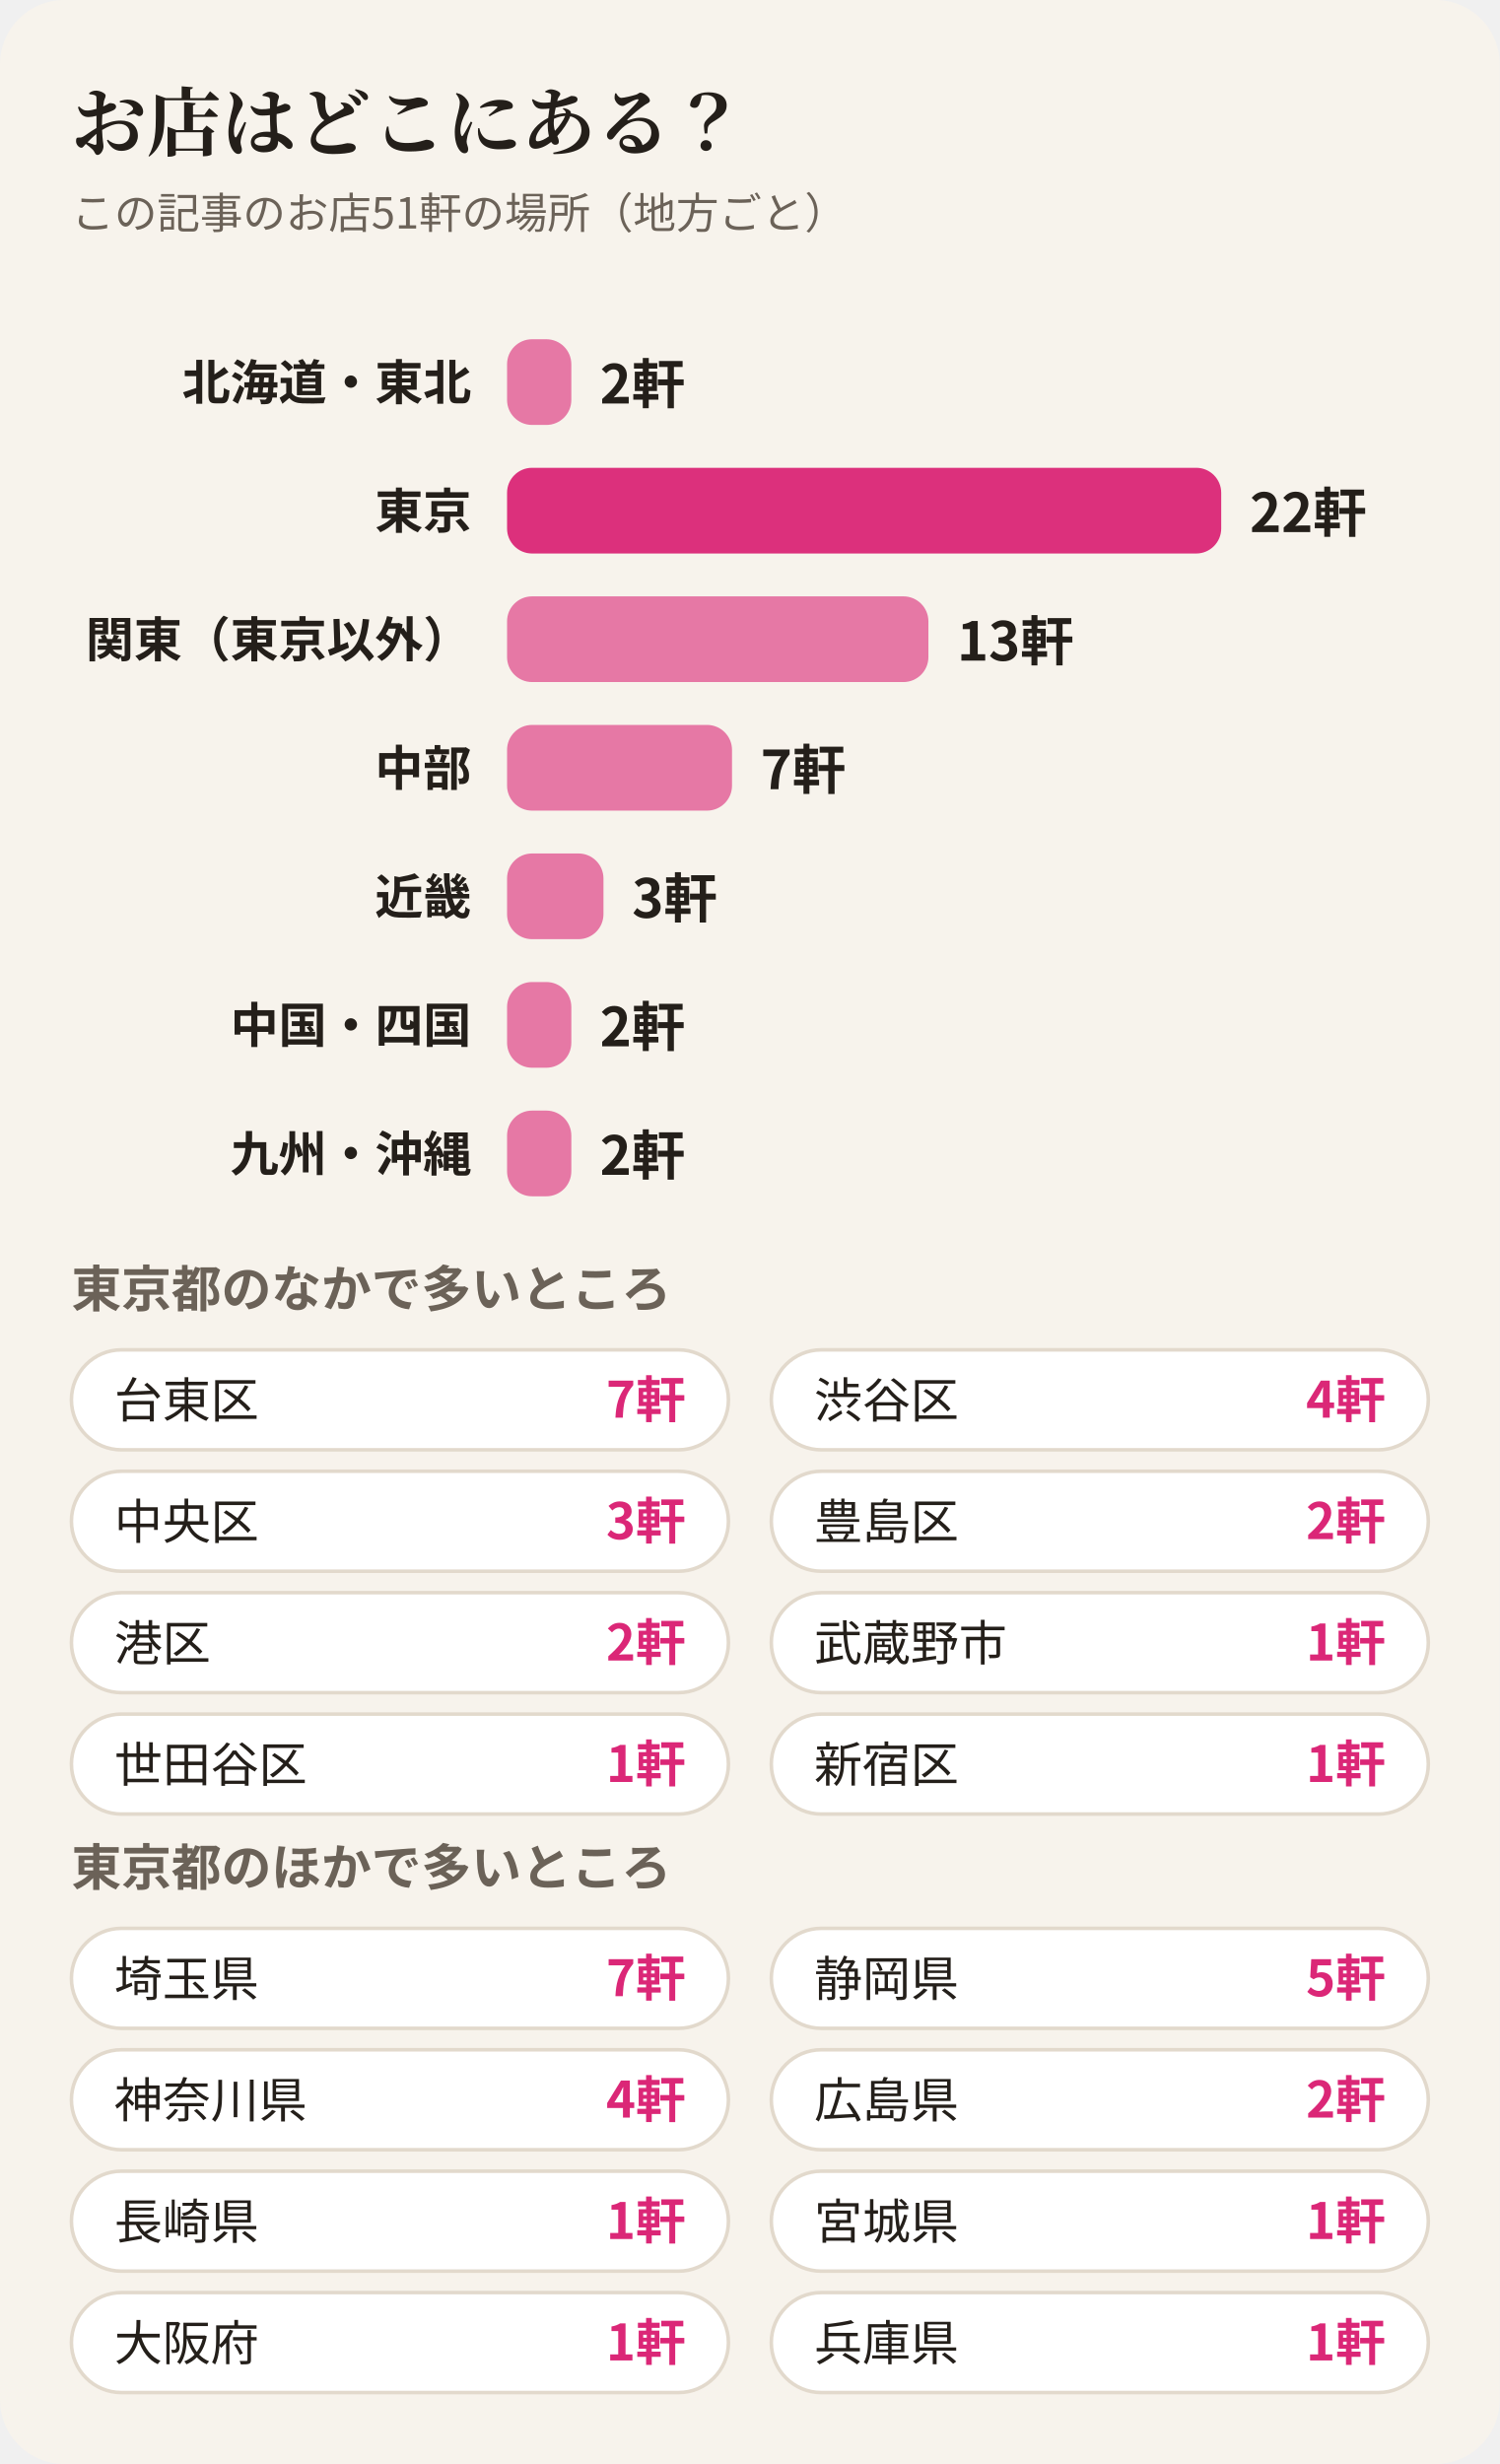
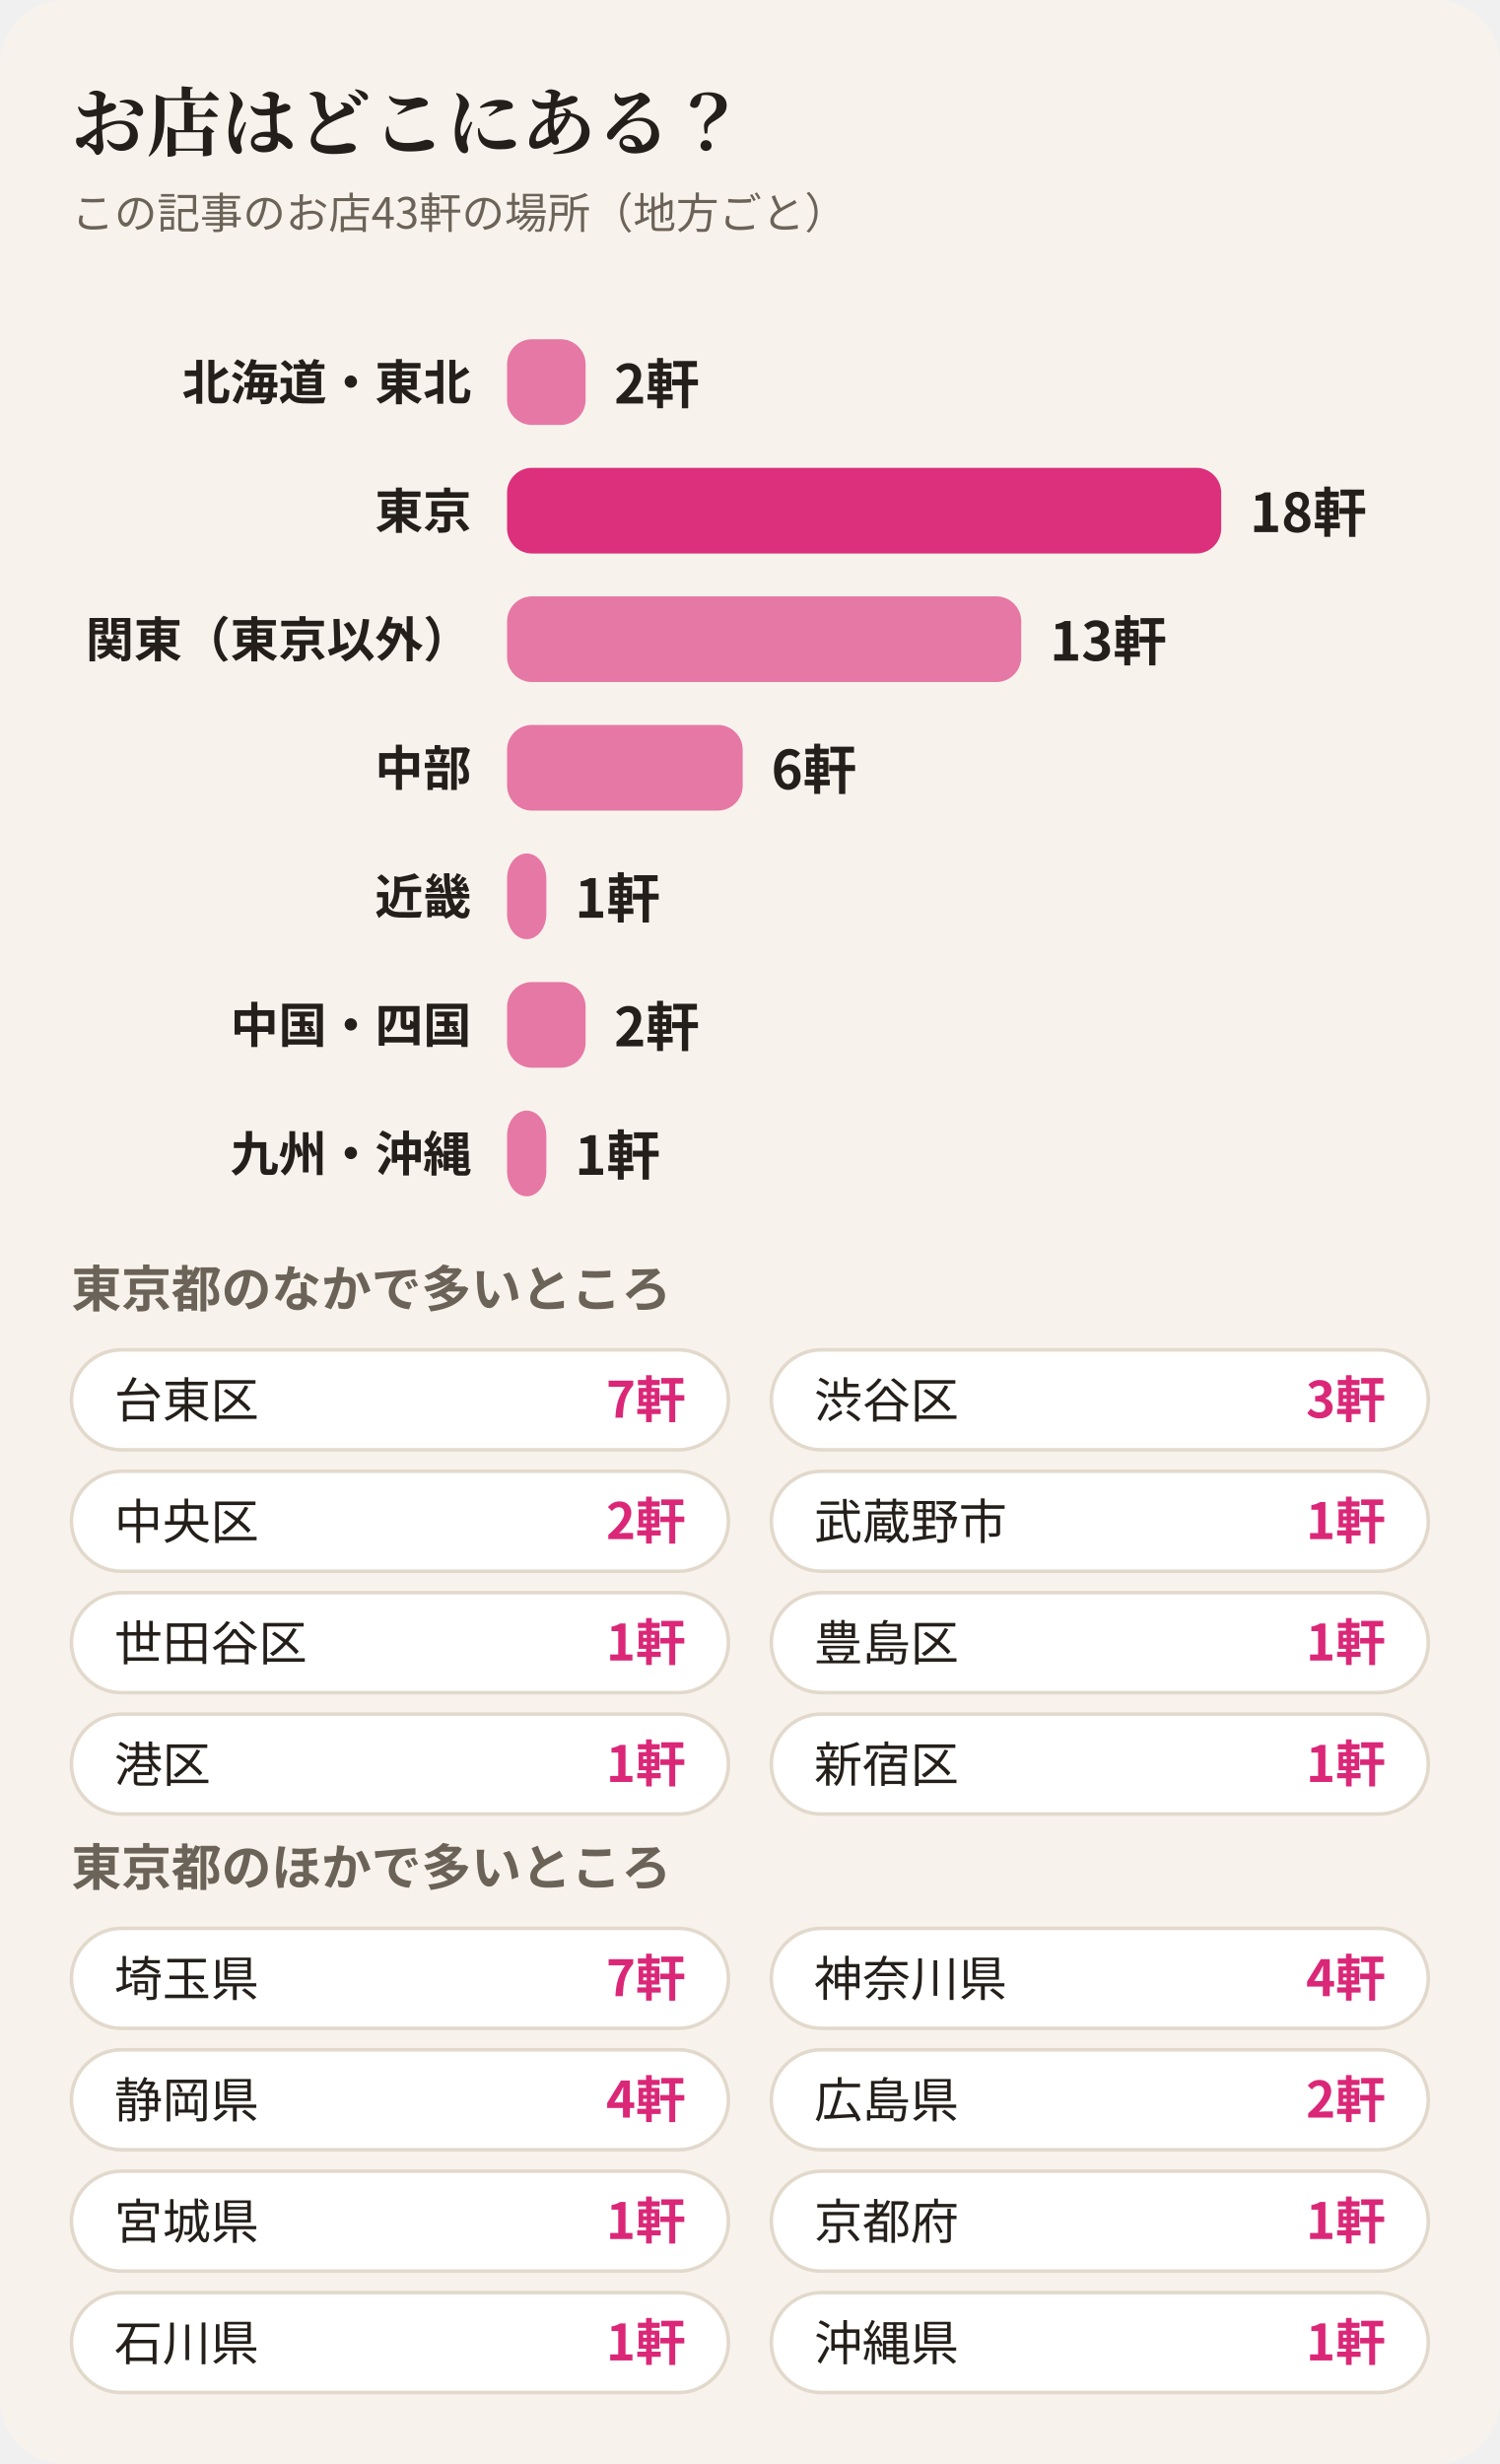
<svg xmlns="http://www.w3.org/2000/svg" viewBox="0 0 420 690" width="420" height="690" font-family="'Hiragino Sans','Noto Sans CJK JP','Noto Sans JP',sans-serif">
  <rect width="420" height="690" rx="18" fill="#F7F3EC" />
  <text x="20" y="42" font-size="21" font-weight="800" fill="#241F1A" font-family="'Hiragino Mincho ProN','Noto Serif CJK JP','Noto Serif JP',serif">お店はどこにある？</text>
-   <text x="20" y="64" font-size="12" fill="#6B6258">この記事のお店51軒の場所（地方ごと）</text>
+   <text x="20" y="64" font-size="12" fill="#6B6258">この記事のお店43軒の場所（地方ごと）</text>
  <text x="132" y="112" font-size="13.5" font-weight="700" text-anchor="end" fill="#241F1A">北海道・東北</text>
-   <rect x="142" y="95" width="18" height="24" rx="7" fill="#db2777" fill-opacity="0.6" />
-   <text x="168" y="113" font-size="15" font-weight="800" fill="#241F1A">2軒</text>
+   <rect x="142" y="95" width="22" height="24" rx="7" fill="#db2777" fill-opacity="0.6" />
+   <text x="172" y="113" font-size="15" font-weight="800" fill="#241F1A">2軒</text>
  <text x="132" y="148" font-size="13.5" font-weight="700" text-anchor="end" fill="#241F1A">東京</text>
  <rect x="142" y="131" width="200" height="24" rx="7" fill="#db2777" fill-opacity="0.95" />
-   <text x="350" y="149" font-size="15" font-weight="800" fill="#241F1A">22軒</text>
+   <text x="350" y="149" font-size="15" font-weight="800" fill="#241F1A">18軒</text>
  <text x="132" y="184" font-size="13.5" font-weight="700" text-anchor="end" fill="#241F1A">関東（東京以外）</text>
-   <rect x="142" y="167" width="118" height="24" rx="7" fill="#db2777" fill-opacity="0.6" />
-   <text x="268" y="185" font-size="15" font-weight="800" fill="#241F1A">13軒</text>
+   <rect x="142" y="167" width="144" height="24" rx="7" fill="#db2777" fill-opacity="0.6" />
+   <text x="294" y="185" font-size="15" font-weight="800" fill="#241F1A">13軒</text>
  <text x="132" y="220" font-size="13.5" font-weight="700" text-anchor="end" fill="#241F1A">中部</text>
-   <rect x="142" y="203" width="63" height="24" rx="7" fill="#db2777" fill-opacity="0.6" />
-   <text x="213" y="221" font-size="15" font-weight="800" fill="#241F1A">7軒</text>
+   <rect x="142" y="203" width="66" height="24" rx="7" fill="#db2777" fill-opacity="0.6" />
+   <text x="216" y="221" font-size="15" font-weight="800" fill="#241F1A">6軒</text>
  <text x="132" y="256" font-size="13.5" font-weight="700" text-anchor="end" fill="#241F1A">近畿</text>
-   <rect x="142" y="239" width="27" height="24" rx="7" fill="#db2777" fill-opacity="0.6" />
-   <text x="177" y="257" font-size="15" font-weight="800" fill="#241F1A">3軒</text>
+   <rect x="142" y="239" width="11" height="24" rx="7" fill="#db2777" fill-opacity="0.6" />
+   <text x="161" y="257" font-size="15" font-weight="800" fill="#241F1A">1軒</text>
  <text x="132" y="292" font-size="13.5" font-weight="700" text-anchor="end" fill="#241F1A">中国・四国</text>
-   <rect x="142" y="275" width="18" height="24" rx="7" fill="#db2777" fill-opacity="0.6" />
-   <text x="168" y="293" font-size="15" font-weight="800" fill="#241F1A">2軒</text>
+   <rect x="142" y="275" width="22" height="24" rx="7" fill="#db2777" fill-opacity="0.6" />
+   <text x="172" y="293" font-size="15" font-weight="800" fill="#241F1A">2軒</text>
  <text x="132" y="328" font-size="13.5" font-weight="700" text-anchor="end" fill="#241F1A">九州・沖縄</text>
-   <rect x="142" y="311" width="18" height="24" rx="7" fill="#db2777" fill-opacity="0.6" />
-   <text x="168" y="329" font-size="15" font-weight="800" fill="#241F1A">2軒</text>
+   <rect x="142" y="311" width="11" height="24" rx="7" fill="#db2777" fill-opacity="0.6" />
+   <text x="161" y="329" font-size="15" font-weight="800" fill="#241F1A">1軒</text>
  <text x="20" y="366" font-size="14" font-weight="700" fill="#6B6258">東京都のなかで多いところ</text>
  <rect x="20" y="378" width="184" height="28" rx="14" fill="#fff" stroke="#E2D9CC" />
  <text x="32" y="397" font-size="13.5" fill="#241F1A">台東区</text>
  <text x="192" y="397" font-size="14" font-weight="800" text-anchor="end" fill="#db2777">7軒</text>
  <rect x="216" y="378" width="184" height="28" rx="14" fill="#fff" stroke="#E2D9CC" />
  <text x="228" y="397" font-size="13.5" fill="#241F1A">渋谷区</text>
-   <text x="388" y="397" font-size="14" font-weight="800" text-anchor="end" fill="#db2777">4軒</text>
+   <text x="388" y="397" font-size="14" font-weight="800" text-anchor="end" fill="#db2777">3軒</text>
  <rect x="20" y="412" width="184" height="28" rx="14" fill="#fff" stroke="#E2D9CC" />
  <text x="32" y="431" font-size="13.5" fill="#241F1A">中央区</text>
-   <text x="192" y="431" font-size="14" font-weight="800" text-anchor="end" fill="#db2777">3軒</text>
+   <text x="192" y="431" font-size="14" font-weight="800" text-anchor="end" fill="#db2777">2軒</text>
  <rect x="216" y="412" width="184" height="28" rx="14" fill="#fff" stroke="#E2D9CC" />
-   <text x="228" y="431" font-size="13.5" fill="#241F1A">豊島区</text>
-   <text x="388" y="431" font-size="14" font-weight="800" text-anchor="end" fill="#db2777">2軒</text>
+   <text x="228" y="431" font-size="13.5" fill="#241F1A">武蔵野市</text>
+   <text x="388" y="431" font-size="14" font-weight="800" text-anchor="end" fill="#db2777">1軒</text>
  <rect x="20" y="446" width="184" height="28" rx="14" fill="#fff" stroke="#E2D9CC" />
-   <text x="32" y="465" font-size="13.5" fill="#241F1A">港区</text>
-   <text x="192" y="465" font-size="14" font-weight="800" text-anchor="end" fill="#db2777">2軒</text>
+   <text x="32" y="465" font-size="13.5" fill="#241F1A">世田谷区</text>
+   <text x="192" y="465" font-size="14" font-weight="800" text-anchor="end" fill="#db2777">1軒</text>
  <rect x="216" y="446" width="184" height="28" rx="14" fill="#fff" stroke="#E2D9CC" />
-   <text x="228" y="465" font-size="13.5" fill="#241F1A">武蔵野市</text>
+   <text x="228" y="465" font-size="13.5" fill="#241F1A">豊島区</text>
  <text x="388" y="465" font-size="14" font-weight="800" text-anchor="end" fill="#db2777">1軒</text>
  <rect x="20" y="480" width="184" height="28" rx="14" fill="#fff" stroke="#E2D9CC" />
-   <text x="32" y="499" font-size="13.5" fill="#241F1A">世田谷区</text>
+   <text x="32" y="499" font-size="13.5" fill="#241F1A">港区</text>
  <text x="192" y="499" font-size="14" font-weight="800" text-anchor="end" fill="#db2777">1軒</text>
  <rect x="216" y="480" width="184" height="28" rx="14" fill="#fff" stroke="#E2D9CC" />
  <text x="228" y="499" font-size="13.5" fill="#241F1A">新宿区</text>
  <text x="388" y="499" font-size="14" font-weight="800" text-anchor="end" fill="#db2777">1軒</text>
  <text x="20" y="528" font-size="14" font-weight="700" fill="#6B6258">東京都のほかで多いところ</text>
  <rect x="20" y="540" width="184" height="28" rx="14" fill="#fff" stroke="#E2D9CC" />
  <text x="32" y="559" font-size="13.5" fill="#241F1A">埼玉県</text>
  <text x="192" y="559" font-size="14" font-weight="800" text-anchor="end" fill="#db2777">7軒</text>
  <rect x="216" y="540" width="184" height="28" rx="14" fill="#fff" stroke="#E2D9CC" />
-   <text x="228" y="559" font-size="13.5" fill="#241F1A">静岡県</text>
-   <text x="388" y="559" font-size="14" font-weight="800" text-anchor="end" fill="#db2777">5軒</text>
+   <text x="228" y="559" font-size="13.5" fill="#241F1A">神奈川県</text>
+   <text x="388" y="559" font-size="14" font-weight="800" text-anchor="end" fill="#db2777">4軒</text>
  <rect x="20" y="574" width="184" height="28" rx="14" fill="#fff" stroke="#E2D9CC" />
-   <text x="32" y="593" font-size="13.5" fill="#241F1A">神奈川県</text>
+   <text x="32" y="593" font-size="13.5" fill="#241F1A">静岡県</text>
  <text x="192" y="593" font-size="14" font-weight="800" text-anchor="end" fill="#db2777">4軒</text>
  <rect x="216" y="574" width="184" height="28" rx="14" fill="#fff" stroke="#E2D9CC" />
  <text x="228" y="593" font-size="13.5" fill="#241F1A">広島県</text>
  <text x="388" y="593" font-size="14" font-weight="800" text-anchor="end" fill="#db2777">2軒</text>
  <rect x="20" y="608" width="184" height="28" rx="14" fill="#fff" stroke="#E2D9CC" />
-   <text x="32" y="627" font-size="13.5" fill="#241F1A">長崎県</text>
+   <text x="32" y="627" font-size="13.5" fill="#241F1A">宮城県</text>
  <text x="192" y="627" font-size="14" font-weight="800" text-anchor="end" fill="#db2777">1軒</text>
  <rect x="216" y="608" width="184" height="28" rx="14" fill="#fff" stroke="#E2D9CC" />
-   <text x="228" y="627" font-size="13.5" fill="#241F1A">宮城県</text>
+   <text x="228" y="627" font-size="13.5" fill="#241F1A">京都府</text>
  <text x="388" y="627" font-size="14" font-weight="800" text-anchor="end" fill="#db2777">1軒</text>
  <rect x="20" y="642" width="184" height="28" rx="14" fill="#fff" stroke="#E2D9CC" />
-   <text x="32" y="661" font-size="13.5" fill="#241F1A">大阪府</text>
+   <text x="32" y="661" font-size="13.5" fill="#241F1A">石川県</text>
  <text x="192" y="661" font-size="14" font-weight="800" text-anchor="end" fill="#db2777">1軒</text>
  <rect x="216" y="642" width="184" height="28" rx="14" fill="#fff" stroke="#E2D9CC" />
-   <text x="228" y="661" font-size="13.5" fill="#241F1A">兵庫県</text>
+   <text x="228" y="661" font-size="13.5" fill="#241F1A">沖縄県</text>
  <text x="388" y="661" font-size="14" font-weight="800" text-anchor="end" fill="#db2777">1軒</text>
</svg>
